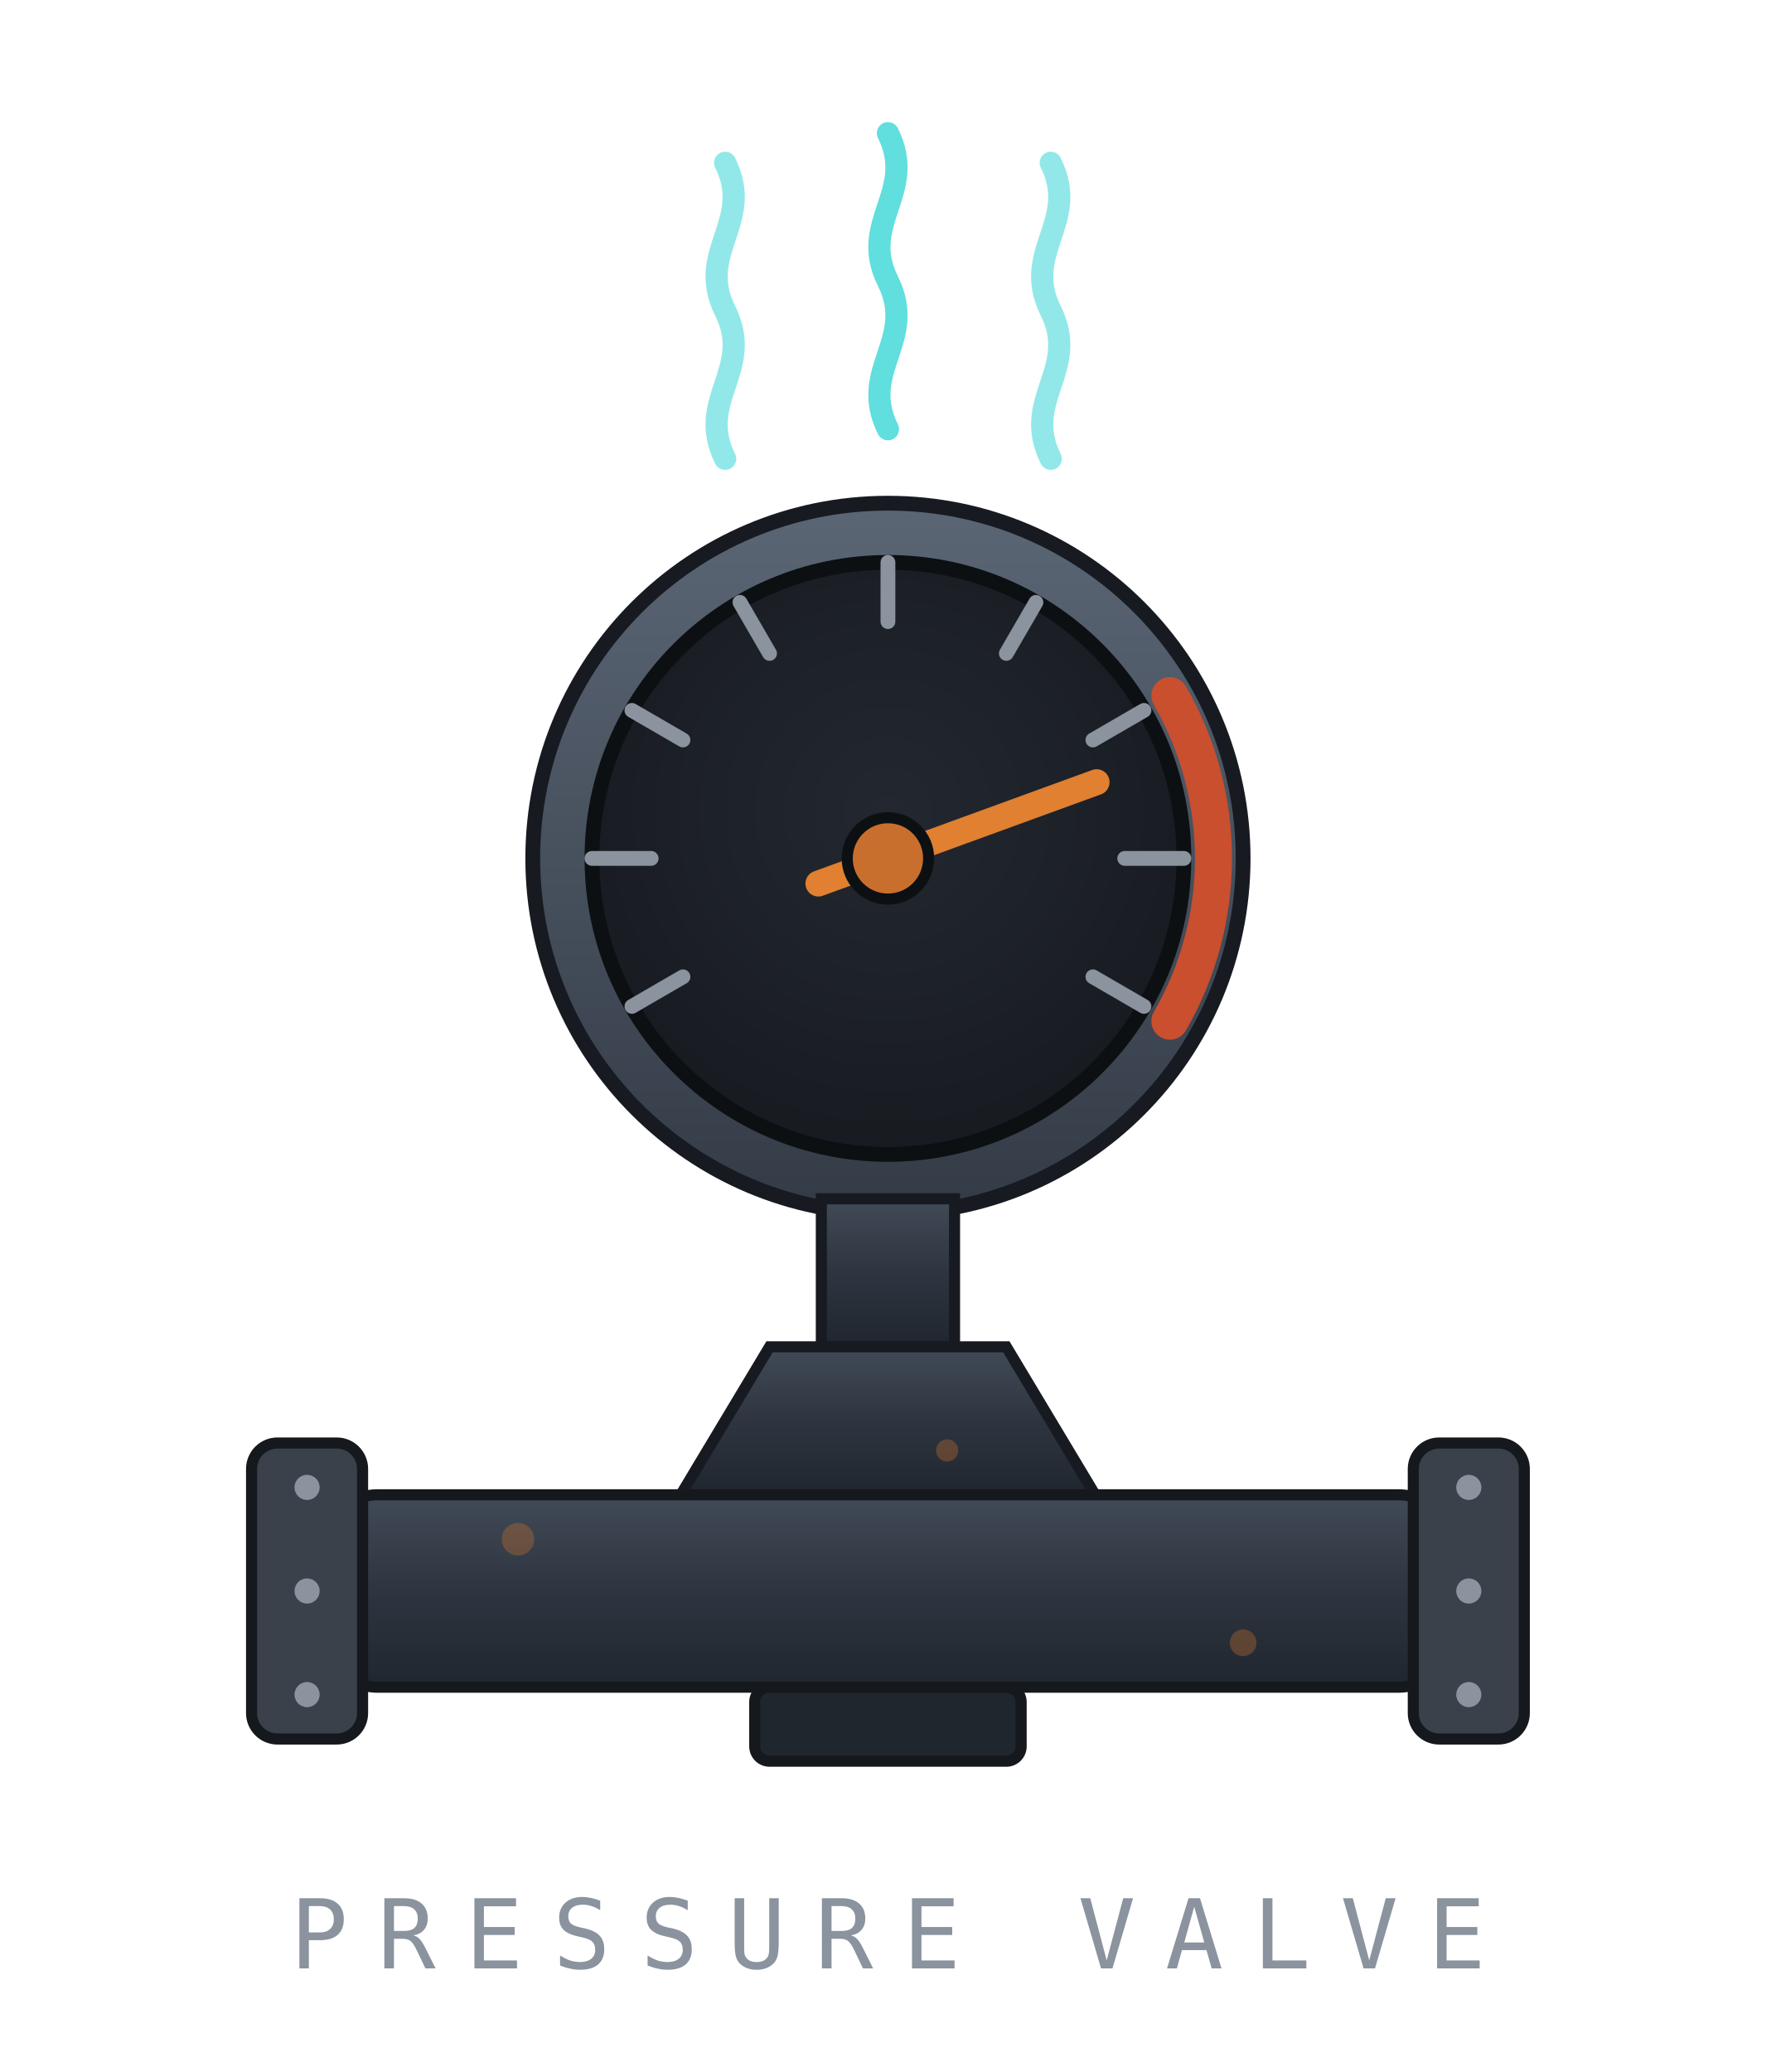
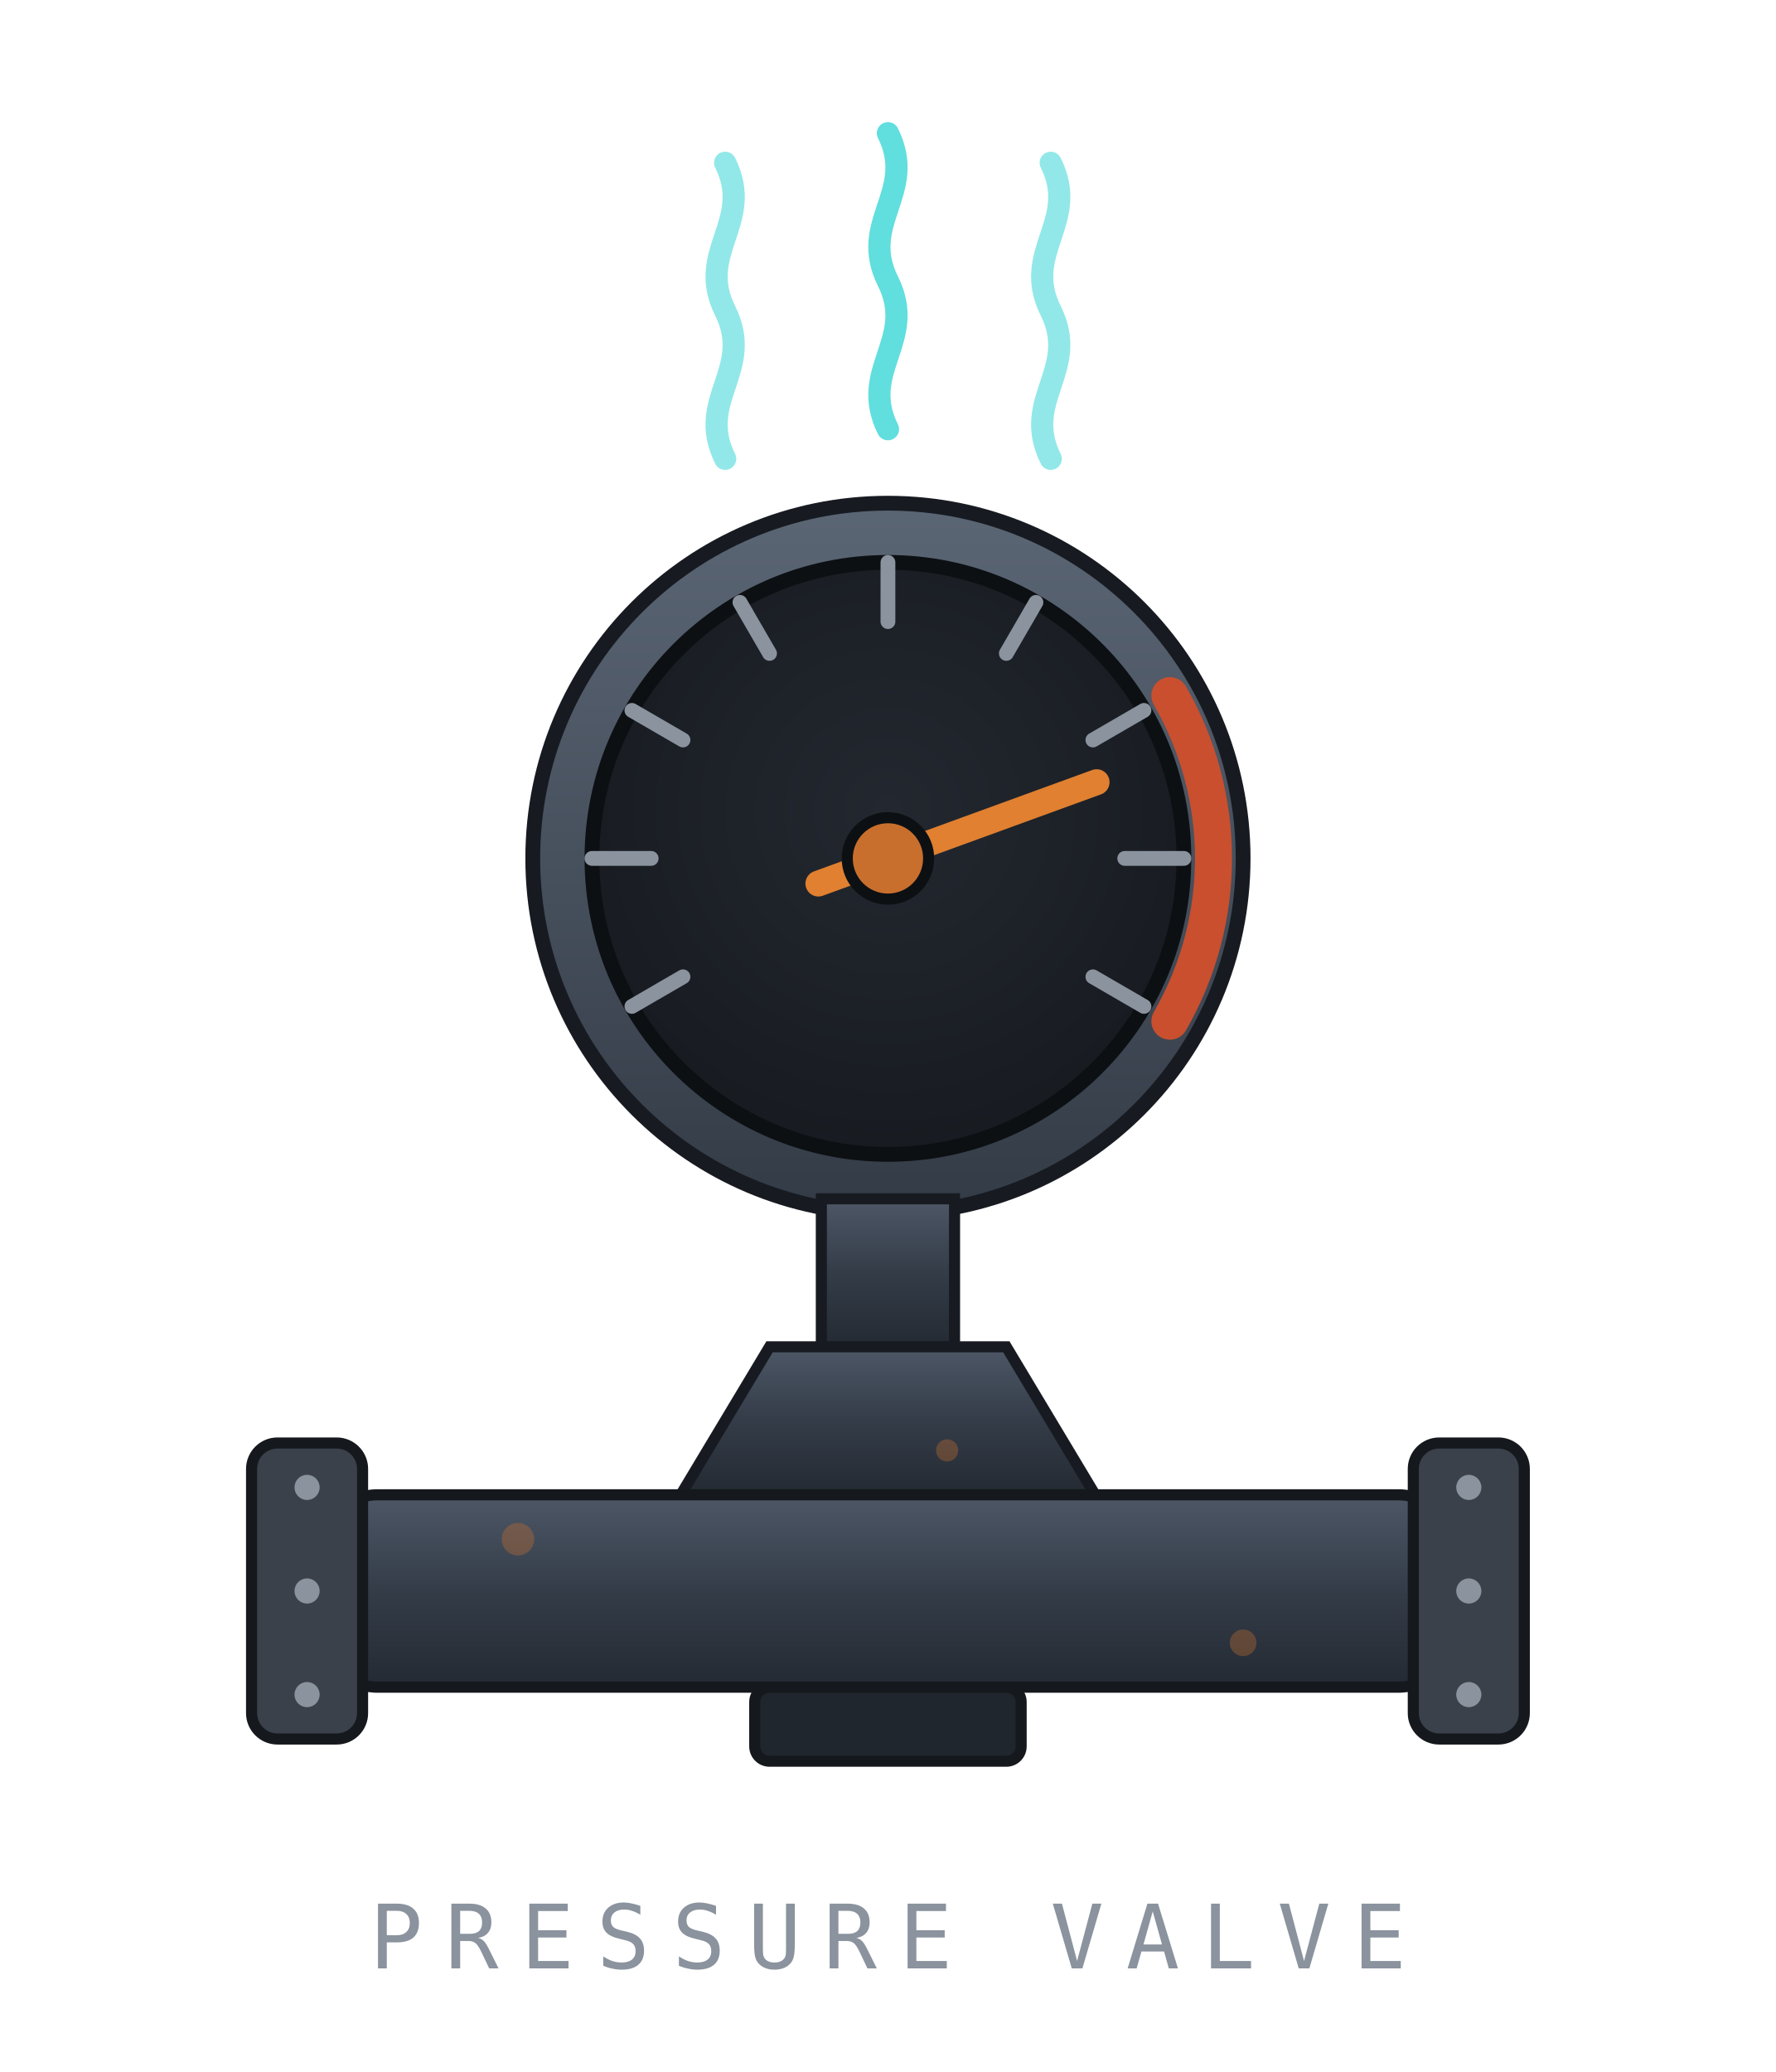
<svg xmlns="http://www.w3.org/2000/svg" width="240" height="280" viewBox="0 0 240 280">
  <defs>
    <linearGradient id="metal" x1="0" y1="0" x2="0" y2="1">
-       <stop offset="0" stop-color="#414a57" />
-       <stop offset="0.5" stop-color="#2e3540" />
-       <stop offset="1" stop-color="#20262e" />
+       <stop offset="0" stop-color="#4d5766" />
+       <stop offset="0.5" stop-color="#343c48" />
+       <stop offset="1" stop-color="#232a33" />
    </linearGradient>
    <linearGradient id="rim" x1="0" y1="0" x2="0" y2="1">
      <stop offset="0" stop-color="#5b6675" />
      <stop offset="1" stop-color="#333b46" />
    </linearGradient>
    <radialGradient id="face" cx="0.5" cy="0.42" r="0.75">
      <stop offset="0" stop-color="#232830" />
      <stop offset="1" stop-color="#14171c" />
    </radialGradient>
  </defs>
  <g fill="none" stroke="#39d6d6" stroke-width="3" stroke-linecap="round">
    <path d="M98 62 c-4 -8 4 -12 0 -20 c-4 -8 4 -12 0 -20" opacity="0.55" />
    <path d="M120 58 c-4 -8 4 -12 0 -20 c-4 -8 4 -12 0 -20" opacity="0.8" />
    <path d="M142 62 c-4 -8 4 -12 0 -20 c-4 -8 4 -12 0 -20" opacity="0.55" />
  </g>
  <circle cx="120" cy="116" r="48" fill="url(#rim)" stroke="#171b21" stroke-width="2" />
  <circle cx="120" cy="116" r="40" fill="url(#face)" stroke="#0d1013" stroke-width="2" />
  <path d="M158.1 94 A44 44 0 0 1 158.1 138" fill="none" stroke="#c94f2e" stroke-width="5" stroke-linecap="round" />
  <g stroke="#8a939e" stroke-width="2" stroke-linecap="round">
    <line x1="92.3" y1="132" x2="85.4" y2="136" />
    <line x1="88" y1="116" x2="80" y2="116" />
    <line x1="92.3" y1="100" x2="85.4" y2="96" />
    <line x1="104" y1="88.3" x2="100" y2="81.4" />
    <line x1="120" y1="84" x2="120" y2="76" />
    <line x1="136" y1="88.3" x2="140" y2="81.4" />
    <line x1="147.7" y1="100" x2="154.6" y2="96" />
    <line x1="152" y1="116" x2="160" y2="116" />
    <line x1="147.7" y1="132" x2="154.6" y2="136" />
  </g>
  <line x1="110.6" y1="119.4" x2="148.2" y2="105.7" stroke="#e08030" stroke-width="3.5" stroke-linecap="round" />
  <circle cx="120" cy="116" r="5.5" fill="#c96f2e" stroke="#0d1013" stroke-width="1.5" />
  <rect x="111" y="162" width="18" height="20" fill="url(#metal)" stroke="#171b21" stroke-width="1.5" />
  <polygon points="104,182 136,182 148,202 92,202" fill="url(#metal)" stroke="#171b21" stroke-width="1.5" />
  <rect x="44" y="202" width="152" height="26" rx="7" fill="url(#metal)" stroke="#15181c" stroke-width="1.5" />
  <rect x="34" y="195" width="15" height="40" rx="3.5" fill="#3a414b" stroke="#15181c" stroke-width="1.5" />
  <rect x="191" y="195" width="15" height="40" rx="3.5" fill="#3a414b" stroke="#15181c" stroke-width="1.5" />
  <g fill="#8a939e">
    <circle cx="41.5" cy="201" r="1.7" />
    <circle cx="41.5" cy="215" r="1.7" />
    <circle cx="41.5" cy="229" r="1.7" />
    <circle cx="198.5" cy="201" r="1.7" />
    <circle cx="198.5" cy="215" r="1.7" />
    <circle cx="198.5" cy="229" r="1.7" />
  </g>
  <rect x="102" y="228" width="36" height="10" rx="2" fill="#20262e" stroke="#15181c" stroke-width="1.5" />
  <g fill="#c96f2e" opacity="0.35">
    <circle cx="70" cy="208" r="2.2" />
    <circle cx="168" cy="222" r="1.8" />
    <circle cx="128" cy="196" r="1.5" />
  </g>
-   <text x="120" y="266" text-anchor="middle" font-family="ui-monospace, Menlo, Consolas, monospace" font-size="13" letter-spacing="4" fill="#8a939e">PRESSURE VALVE</text>
+   <text x="120" y="266" text-anchor="middle" font-family="ui-monospace, Menlo, Consolas, monospace" font-size="12" letter-spacing="3" fill="#8a939e" textLength="204" lengthAdjust="spacingAndGlyphs">PRESSURE VALVE</text>
</svg>
